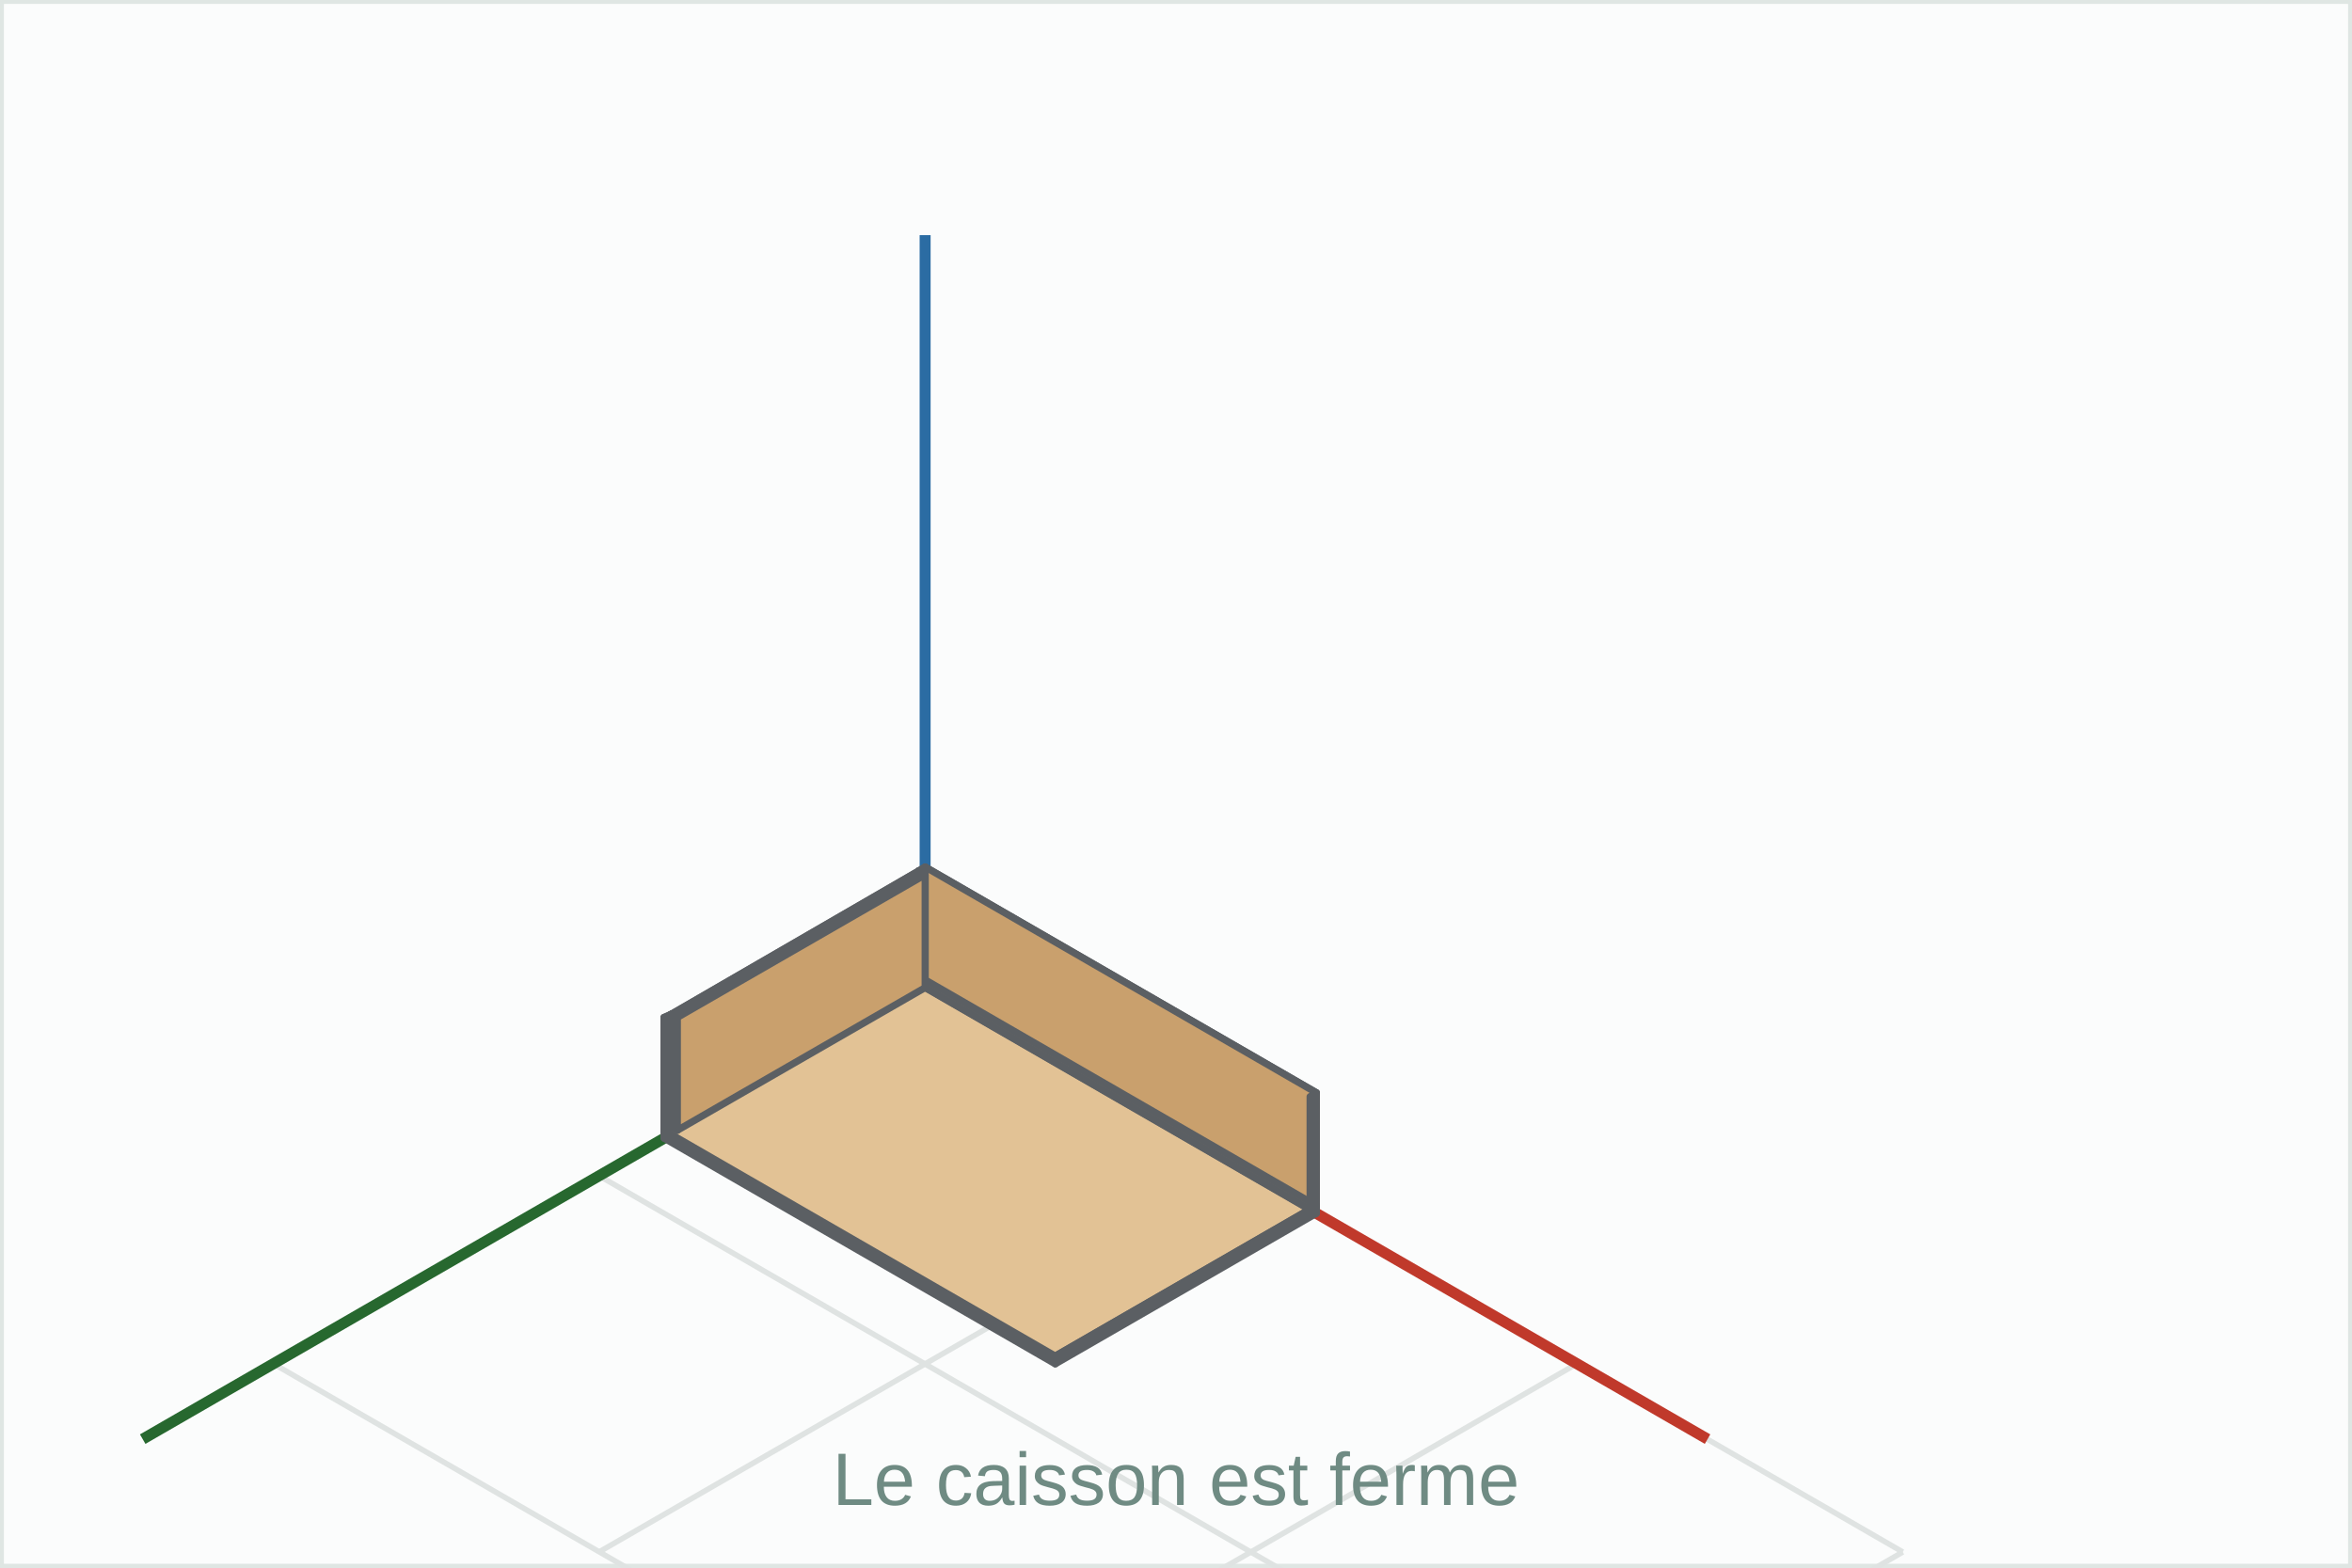
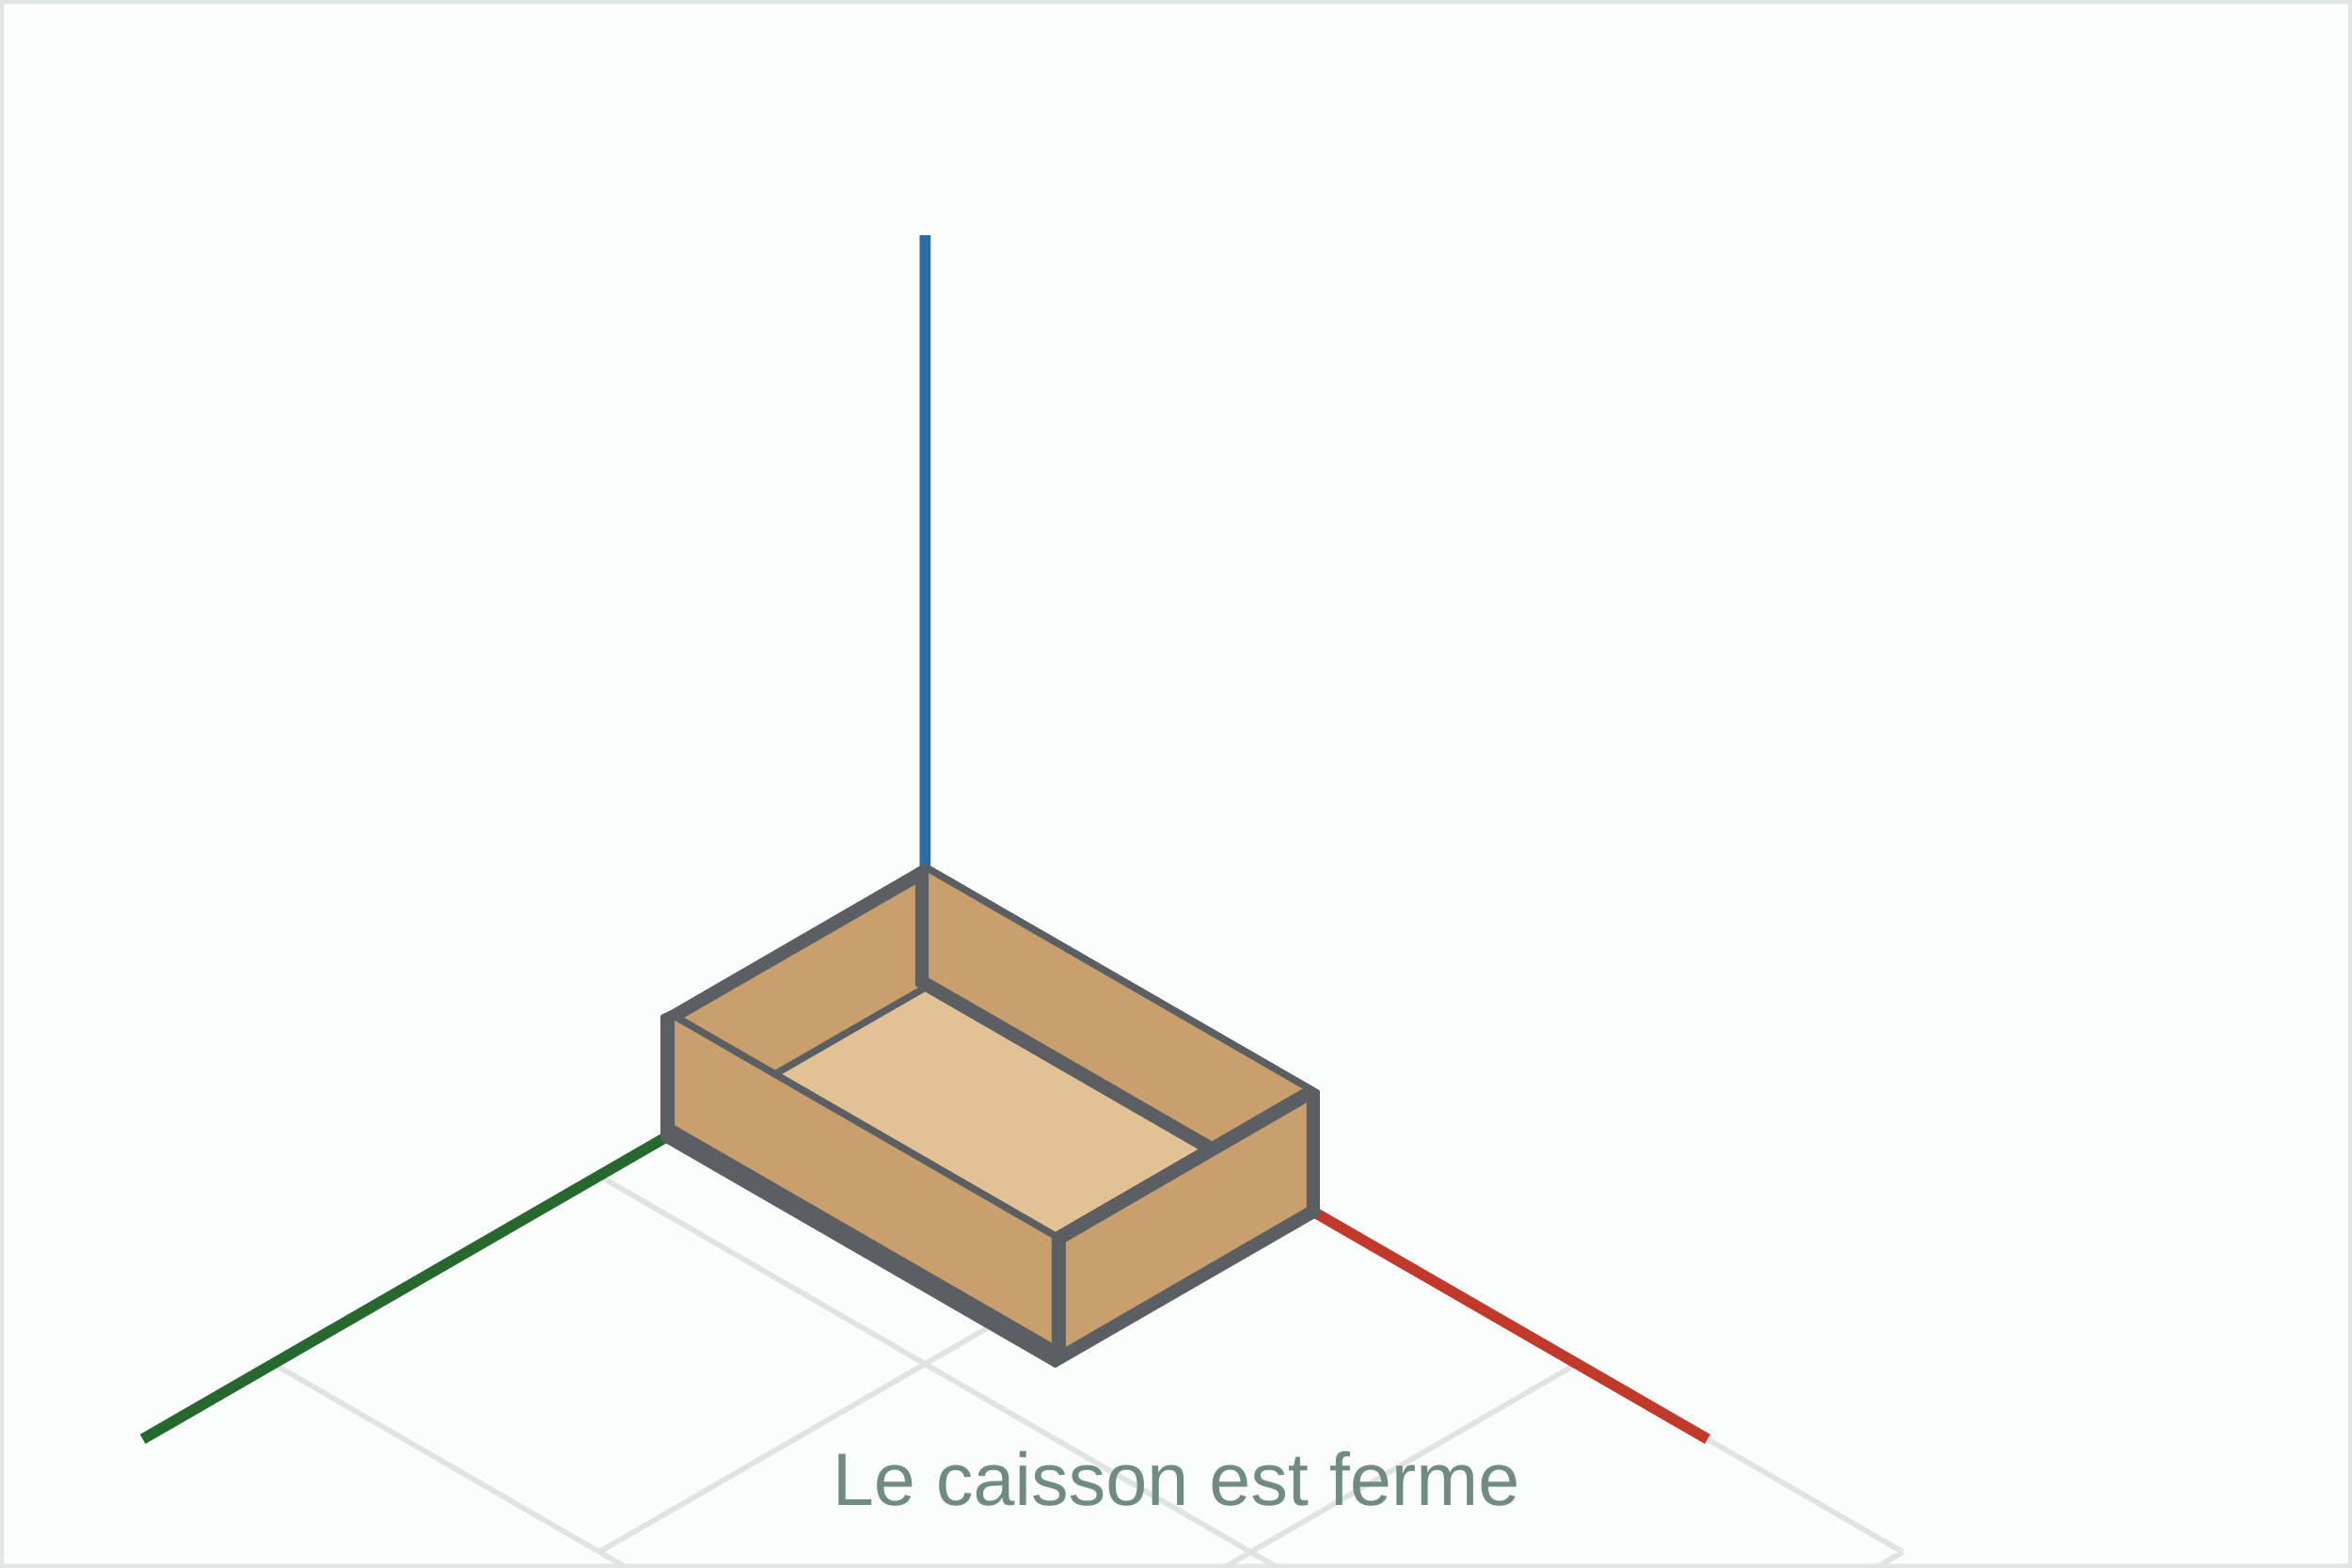
<svg xmlns="http://www.w3.org/2000/svg" viewBox="0 0 300 200" width="300" height="200">
  <rect width="300" height="200" fill="#fbfcfc" stroke="#dfe6e3" />
  <line x1="118.0" y1="126.0" x2="34.9" y2="174.0" stroke="#dfe3e2" stroke-width="0.7" />
  <line x1="159.6" y1="150.0" x2="76.4" y2="198.0" stroke="#dfe3e2" stroke-width="0.7" />
  <line x1="201.1" y1="174.0" x2="118.0" y2="222.0" stroke="#dfe3e2" stroke-width="0.7" />
  <line x1="242.7" y1="198.0" x2="159.6" y2="246.0" stroke="#dfe3e2" stroke-width="0.7" />
  <line x1="118.0" y1="126.0" x2="242.7" y2="198.0" stroke="#dfe3e2" stroke-width="0.7" />
  <line x1="76.4" y1="150.0" x2="201.1" y2="222.0" stroke="#dfe3e2" stroke-width="0.7" />
  <line x1="34.9" y1="174.0" x2="159.6" y2="246.0" stroke="#dfe3e2" stroke-width="0.7" />
  <line x1="118.0" y1="126.0" x2="217.8" y2="183.6" stroke="#c0392b" stroke-width="1.4" />
  <line x1="118.0" y1="126.0" x2="18.2" y2="183.6" stroke="#27682f" stroke-width="1.4" />
  <line x1="118.0" y1="126.0" x2="118.0" y2="30.0" stroke="#2b6ca3" stroke-width="1.4" />
+   <polygon points="84.7,145.2 134.6,174.0 134.6,173.0 84.7,144.2" fill="#a8814f" fill-opacity="1.00" stroke="#5b5f63" stroke-width="0.9" stroke-linejoin="round" />
+   <polygon points="118.0,126.0 84.7,145.2 84.7,144.2 118.0,125.0" fill="#a8814f" fill-opacity="1.00" stroke="#5b5f63" stroke-width="0.9" stroke-linejoin="round" />
+   <polygon points="118.0,125.0 167.9,153.8 134.6,173.0 84.7,144.2" fill="#e2c295" fill-opacity="1.00" stroke="#5b5f63" stroke-width="0.9" stroke-linejoin="round" />
+   <polygon points="118.0,126.0 167.9,154.8 167.9,153.8 118.0,125.0" fill="#c9a06d" fill-opacity="1.00" stroke="#5b5f63" stroke-width="0.9" stroke-linejoin="round" />
+   <polygon points="167.9,154.8 134.6,174.0 134.6,173.0 167.9,153.8" fill="#c9a06d" fill-opacity="1.00" stroke="#5b5f63" stroke-width="0.9" stroke-linejoin="round" />
+   <polygon points="85.6,143.8 86.4,144.2 86.4,129.8 85.6,129.4" fill="#a8814f" fill-opacity="1.00" stroke="#5b5f63" stroke-width="0.9" stroke-linejoin="round" />
+   <polygon points="117.2,125.5 85.6,143.8 85.6,129.4 117.2,111.1" fill="#a8814f" fill-opacity="1.00" stroke="#5b5f63" stroke-width="0.9" stroke-linejoin="round" />
+   <polygon points="117.2,111.1 118.0,111.6 86.4,129.8 85.6,129.4" fill="#e2c295" fill-opacity="1.00" stroke="#5b5f63" stroke-width="0.9" stroke-linejoin="round" />
+   <polygon points="117.2,125.5 118.0,126.0 118.0,111.6 117.2,111.1" fill="#c9a06d" fill-opacity="1.00" stroke="#5b5f63" stroke-width="0.9" stroke-linejoin="round" />
+   <polygon points="118.0,126.0 86.4,144.2 86.4,129.8 118.0,111.6" fill="#c9a06d" fill-opacity="1.00" stroke="#5b5f63" stroke-width="0.9" stroke-linejoin="round" />
+   <polygon points="117.2,125.5 167.1,154.3 167.1,139.9 117.2,111.1" fill="#a8814f" fill-opacity="1.00" stroke="#5b5f63" stroke-width="0.9" stroke-linejoin="round" />
+   <polygon points="118.0,125.0 117.2,125.5 117.2,111.1 118.0,110.6" fill="#a8814f" fill-opacity="1.00" stroke="#5b5f63" stroke-width="0.9" stroke-linejoin="round" />
+   <polygon points="118.0,110.6 167.9,139.4 167.1,139.9 117.2,111.1" fill="#e2c295" fill-opacity="1.00" stroke="#5b5f63" stroke-width="0.9" stroke-linejoin="round" />
+   <polygon points="118.0,125.0 167.9,153.8 167.9,139.4 118.0,110.6" fill="#c9a06d" fill-opacity="1.00" stroke="#5b5f63" stroke-width="0.9" stroke-linejoin="round" />
+   <polygon points="167.9,153.8 167.1,154.3 167.1,139.9 167.9,139.4" fill="#c9a06d" fill-opacity="1.00" stroke="#5b5f63" stroke-width="0.9" stroke-linejoin="round" />
+   <polygon points="84.7,144.2 134.6,173.0 134.6,158.6 84.7,129.8" fill="#a8814f" fill-opacity="1.00" stroke="#5b5f63" stroke-width="0.9" stroke-linejoin="round" />
+   <polygon points="85.6,143.8 84.7,144.2 84.7,129.8 85.6,129.4" fill="#a8814f" fill-opacity="1.00" stroke="#5b5f63" stroke-width="0.9" stroke-linejoin="round" />
+   <polygon points="85.6,129.4 135.5,158.2 134.6,158.6 84.7,129.8" fill="#e2c295" fill-opacity="1.00" stroke="#5b5f63" stroke-width="0.9" stroke-linejoin="round" />
+   <polygon points="85.6,143.8 135.5,172.6 135.5,158.2 85.6,129.4" fill="#c9a06d" fill-opacity="1.00" stroke="#5b5f63" stroke-width="0.9" stroke-linejoin="round" />
+   <polygon points="135.5,172.6 134.6,173.0 134.6,158.6 135.5,158.2" fill="#c9a06d" fill-opacity="1.00" stroke="#5b5f63" stroke-width="0.9" stroke-linejoin="round" />
  <polygon points="134.6,172.1 135.5,172.6 135.5,158.2 134.6,157.7" fill="#a8814f" fill-opacity="1.00" stroke="#5b5f63" stroke-width="0.9" stroke-linejoin="round" />
  <polygon points="166.2,153.8 134.6,172.1 134.6,157.7 166.2,139.4" fill="#a8814f" fill-opacity="1.00" stroke="#5b5f63" stroke-width="0.9" stroke-linejoin="round" />
  <polygon points="166.2,139.4 167.1,139.9 135.5,158.2 134.6,157.7" fill="#e2c295" fill-opacity="1.00" stroke="#5b5f63" stroke-width="0.9" stroke-linejoin="round" />
  <polygon points="166.2,153.8 167.1,154.3 167.1,139.9 166.2,139.4" fill="#c9a06d" fill-opacity="1.00" stroke="#5b5f63" stroke-width="0.9" stroke-linejoin="round" />
  <polygon points="167.1,154.3 135.5,172.6 135.5,158.2 167.1,139.9" fill="#c9a06d" fill-opacity="1.00" stroke="#5b5f63" stroke-width="0.9" stroke-linejoin="round" />
-   <polygon points="84.7,144.2 134.6,173.0 134.6,158.6 84.7,129.8" fill="#a8814f" fill-opacity="1.00" stroke="#5b5f63" stroke-width="0.9" stroke-linejoin="round" />
-   <polygon points="85.6,143.8 84.7,144.2 84.7,129.8 85.6,129.4" fill="#a8814f" fill-opacity="1.00" stroke="#5b5f63" stroke-width="0.9" stroke-linejoin="round" />
-   <polygon points="85.6,129.4 135.5,158.2 134.6,158.6 84.7,129.8" fill="#e2c295" fill-opacity="1.00" stroke="#5b5f63" stroke-width="0.9" stroke-linejoin="round" />
-   <polygon points="85.6,143.8 135.5,172.6 135.5,158.2 85.6,129.4" fill="#c9a06d" fill-opacity="1.00" stroke="#5b5f63" stroke-width="0.9" stroke-linejoin="round" />
-   <polygon points="135.5,172.6 134.6,173.0 134.6,158.6 135.5,158.2" fill="#c9a06d" fill-opacity="1.00" stroke="#5b5f63" stroke-width="0.9" stroke-linejoin="round" />
-   <polygon points="84.7,145.2 134.6,174.0 134.6,173.0 84.7,144.2" fill="#a8814f" fill-opacity="1.00" stroke="#5b5f63" stroke-width="0.9" stroke-linejoin="round" />
-   <polygon points="118.0,126.0 84.7,145.2 84.7,144.2 118.0,125.0" fill="#a8814f" fill-opacity="1.00" stroke="#5b5f63" stroke-width="0.9" stroke-linejoin="round" />
-   <polygon points="118.0,125.0 167.9,153.8 134.6,173.0 84.7,144.2" fill="#e2c295" fill-opacity="1.00" stroke="#5b5f63" stroke-width="0.9" stroke-linejoin="round" />
-   <polygon points="118.0,126.0 167.9,154.8 167.9,153.8 118.0,125.0" fill="#c9a06d" fill-opacity="1.00" stroke="#5b5f63" stroke-width="0.9" stroke-linejoin="round" />
-   <polygon points="167.9,154.8 134.6,174.0 134.6,173.0 167.9,153.8" fill="#c9a06d" fill-opacity="1.00" stroke="#5b5f63" stroke-width="0.9" stroke-linejoin="round" />
-   <polygon points="117.2,125.5 167.1,154.3 167.1,139.9 117.2,111.1" fill="#a8814f" fill-opacity="1.00" stroke="#5b5f63" stroke-width="0.9" stroke-linejoin="round" />
-   <polygon points="118.0,125.0 117.2,125.5 117.2,111.1 118.0,110.6" fill="#a8814f" fill-opacity="1.00" stroke="#5b5f63" stroke-width="0.9" stroke-linejoin="round" />
-   <polygon points="118.0,110.6 167.9,139.4 167.1,139.9 117.2,111.1" fill="#e2c295" fill-opacity="1.00" stroke="#5b5f63" stroke-width="0.9" stroke-linejoin="round" />
-   <polygon points="118.0,125.0 167.9,153.8 167.9,139.4 118.0,110.6" fill="#c9a06d" fill-opacity="1.00" stroke="#5b5f63" stroke-width="0.9" stroke-linejoin="round" />
-   <polygon points="167.9,153.8 167.1,154.3 167.1,139.9 167.9,139.4" fill="#c9a06d" fill-opacity="1.00" stroke="#5b5f63" stroke-width="0.9" stroke-linejoin="round" />
-   <polygon points="85.6,143.8 86.4,144.2 86.4,129.8 85.6,129.4" fill="#a8814f" fill-opacity="1.00" stroke="#5b5f63" stroke-width="0.9" stroke-linejoin="round" />
-   <polygon points="117.2,125.5 85.6,143.8 85.6,129.4 117.2,111.1" fill="#a8814f" fill-opacity="1.00" stroke="#5b5f63" stroke-width="0.9" stroke-linejoin="round" />
-   <polygon points="117.2,111.1 118.0,111.6 86.4,129.8 85.6,129.4" fill="#e2c295" fill-opacity="1.00" stroke="#5b5f63" stroke-width="0.9" stroke-linejoin="round" />
-   <polygon points="117.2,125.5 118.0,126.0 118.0,111.6 117.2,111.1" fill="#c9a06d" fill-opacity="1.00" stroke="#5b5f63" stroke-width="0.9" stroke-linejoin="round" />
-   <polygon points="118.0,126.0 86.4,144.2 86.4,129.8 118.0,111.6" fill="#c9a06d" fill-opacity="1.00" stroke="#5b5f63" stroke-width="0.9" stroke-linejoin="round" />
  <text x="150.0" y="192.0" font-family="Arial" font-size="9.5" fill="#6f8b83" text-anchor="middle">Le caisson est ferme</text>
</svg>
